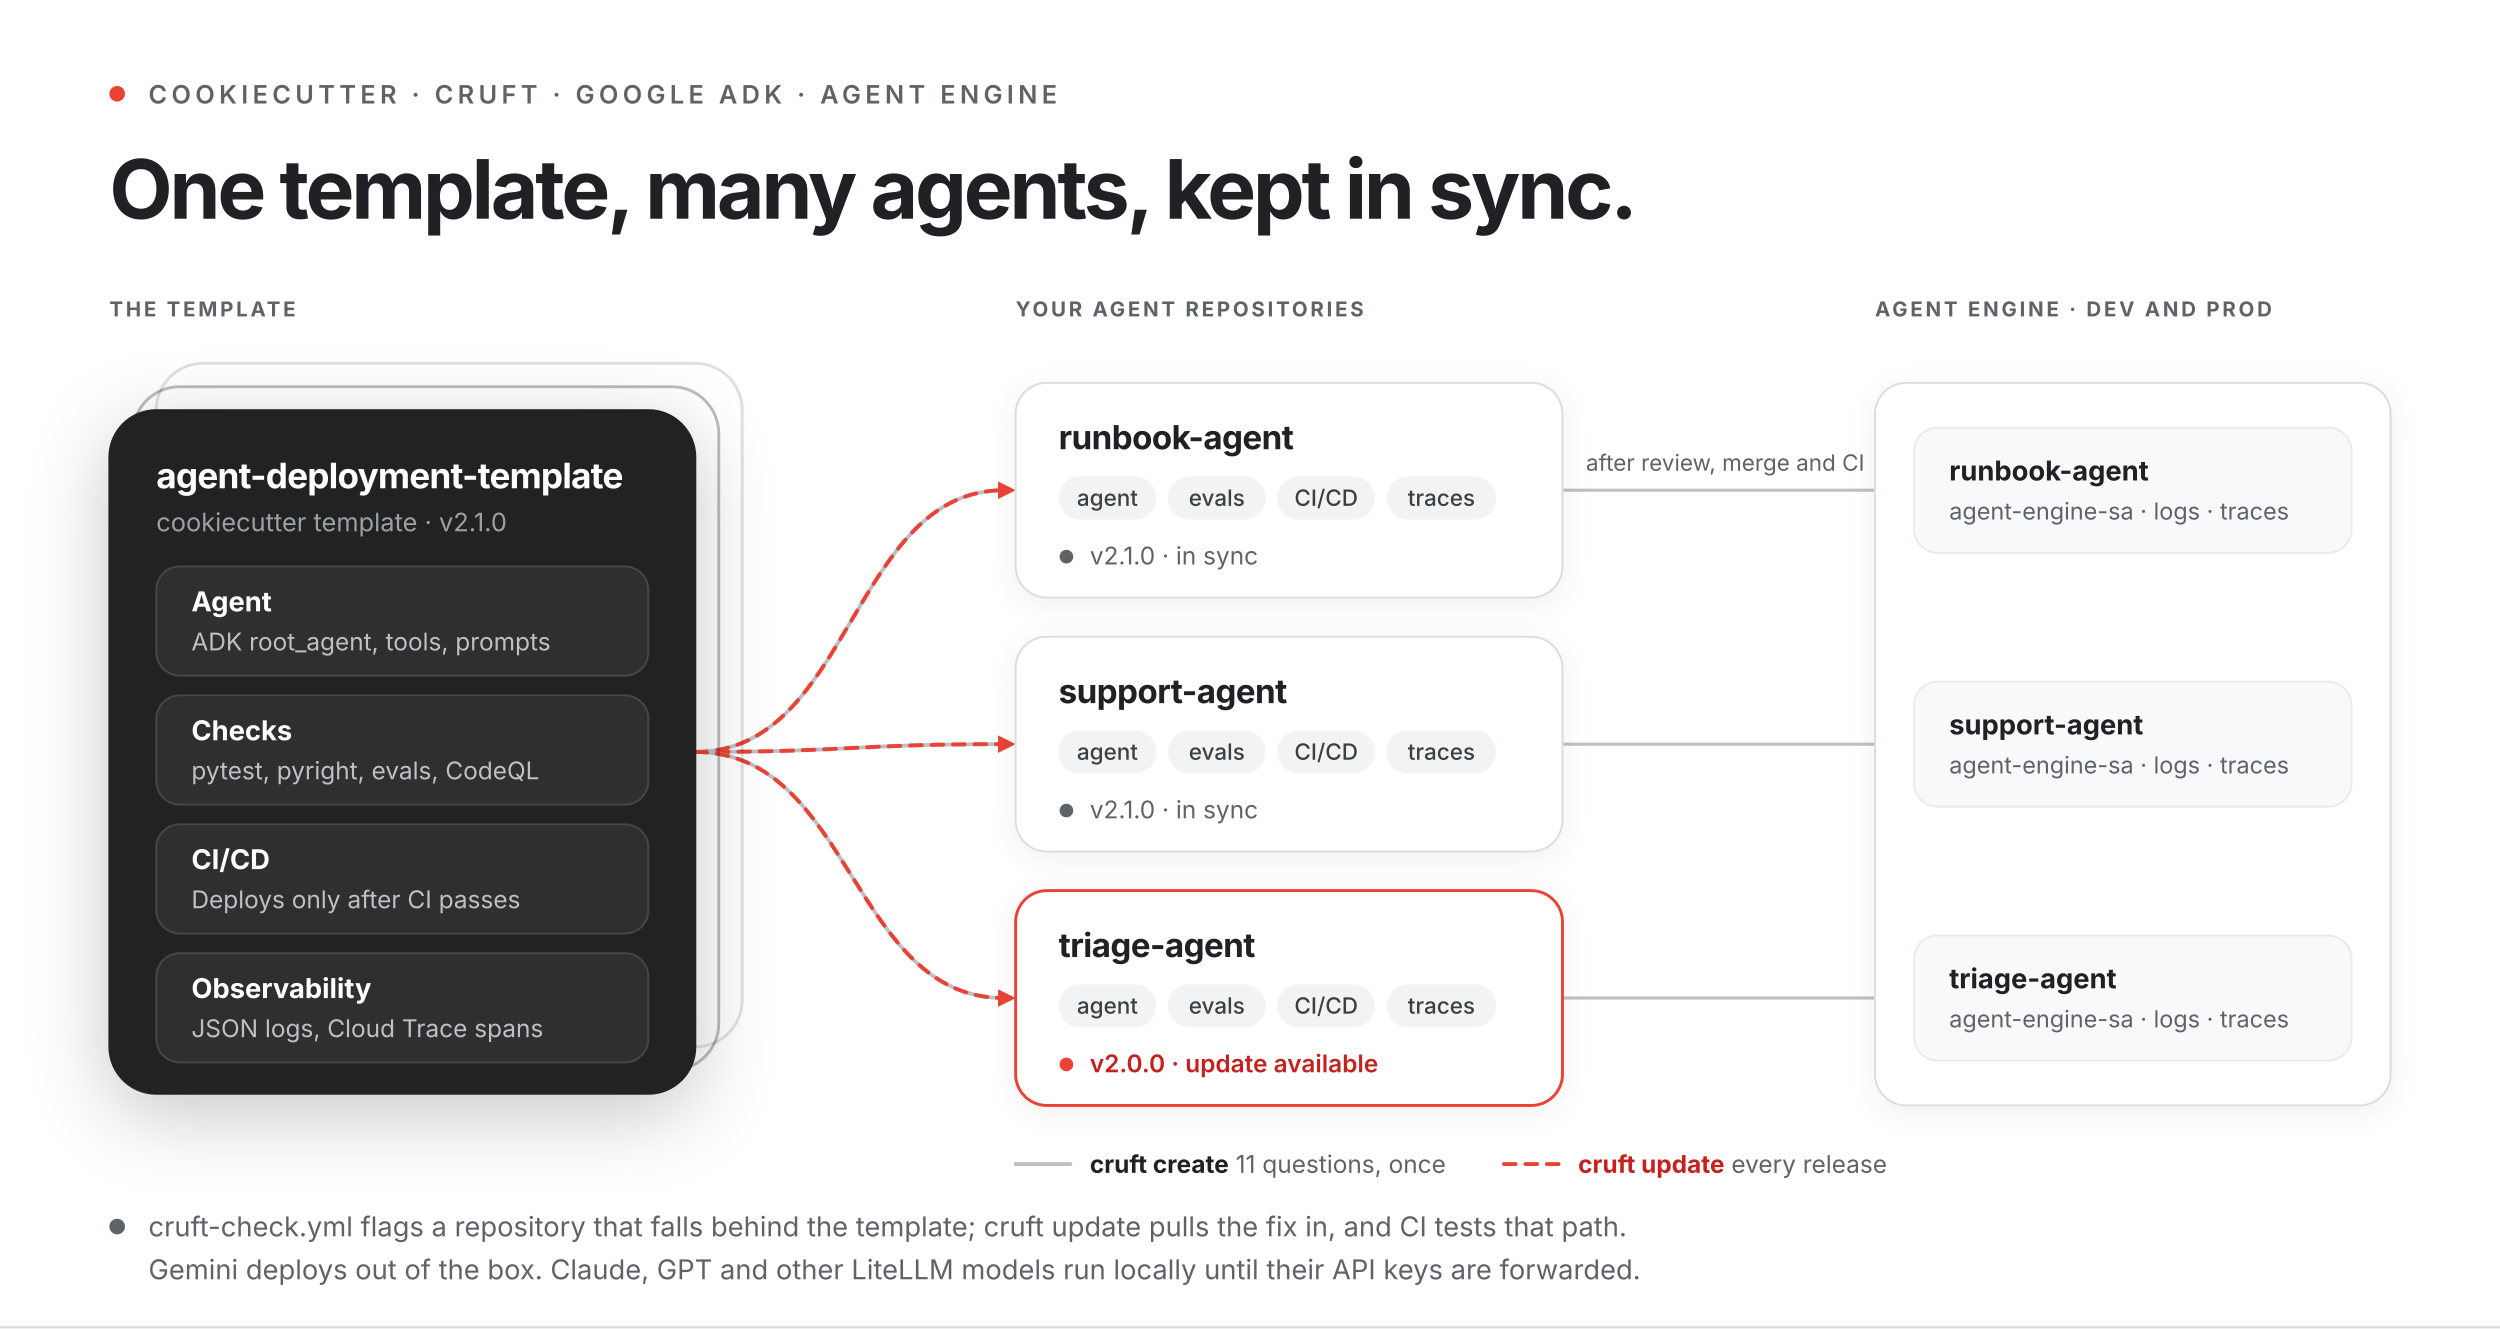
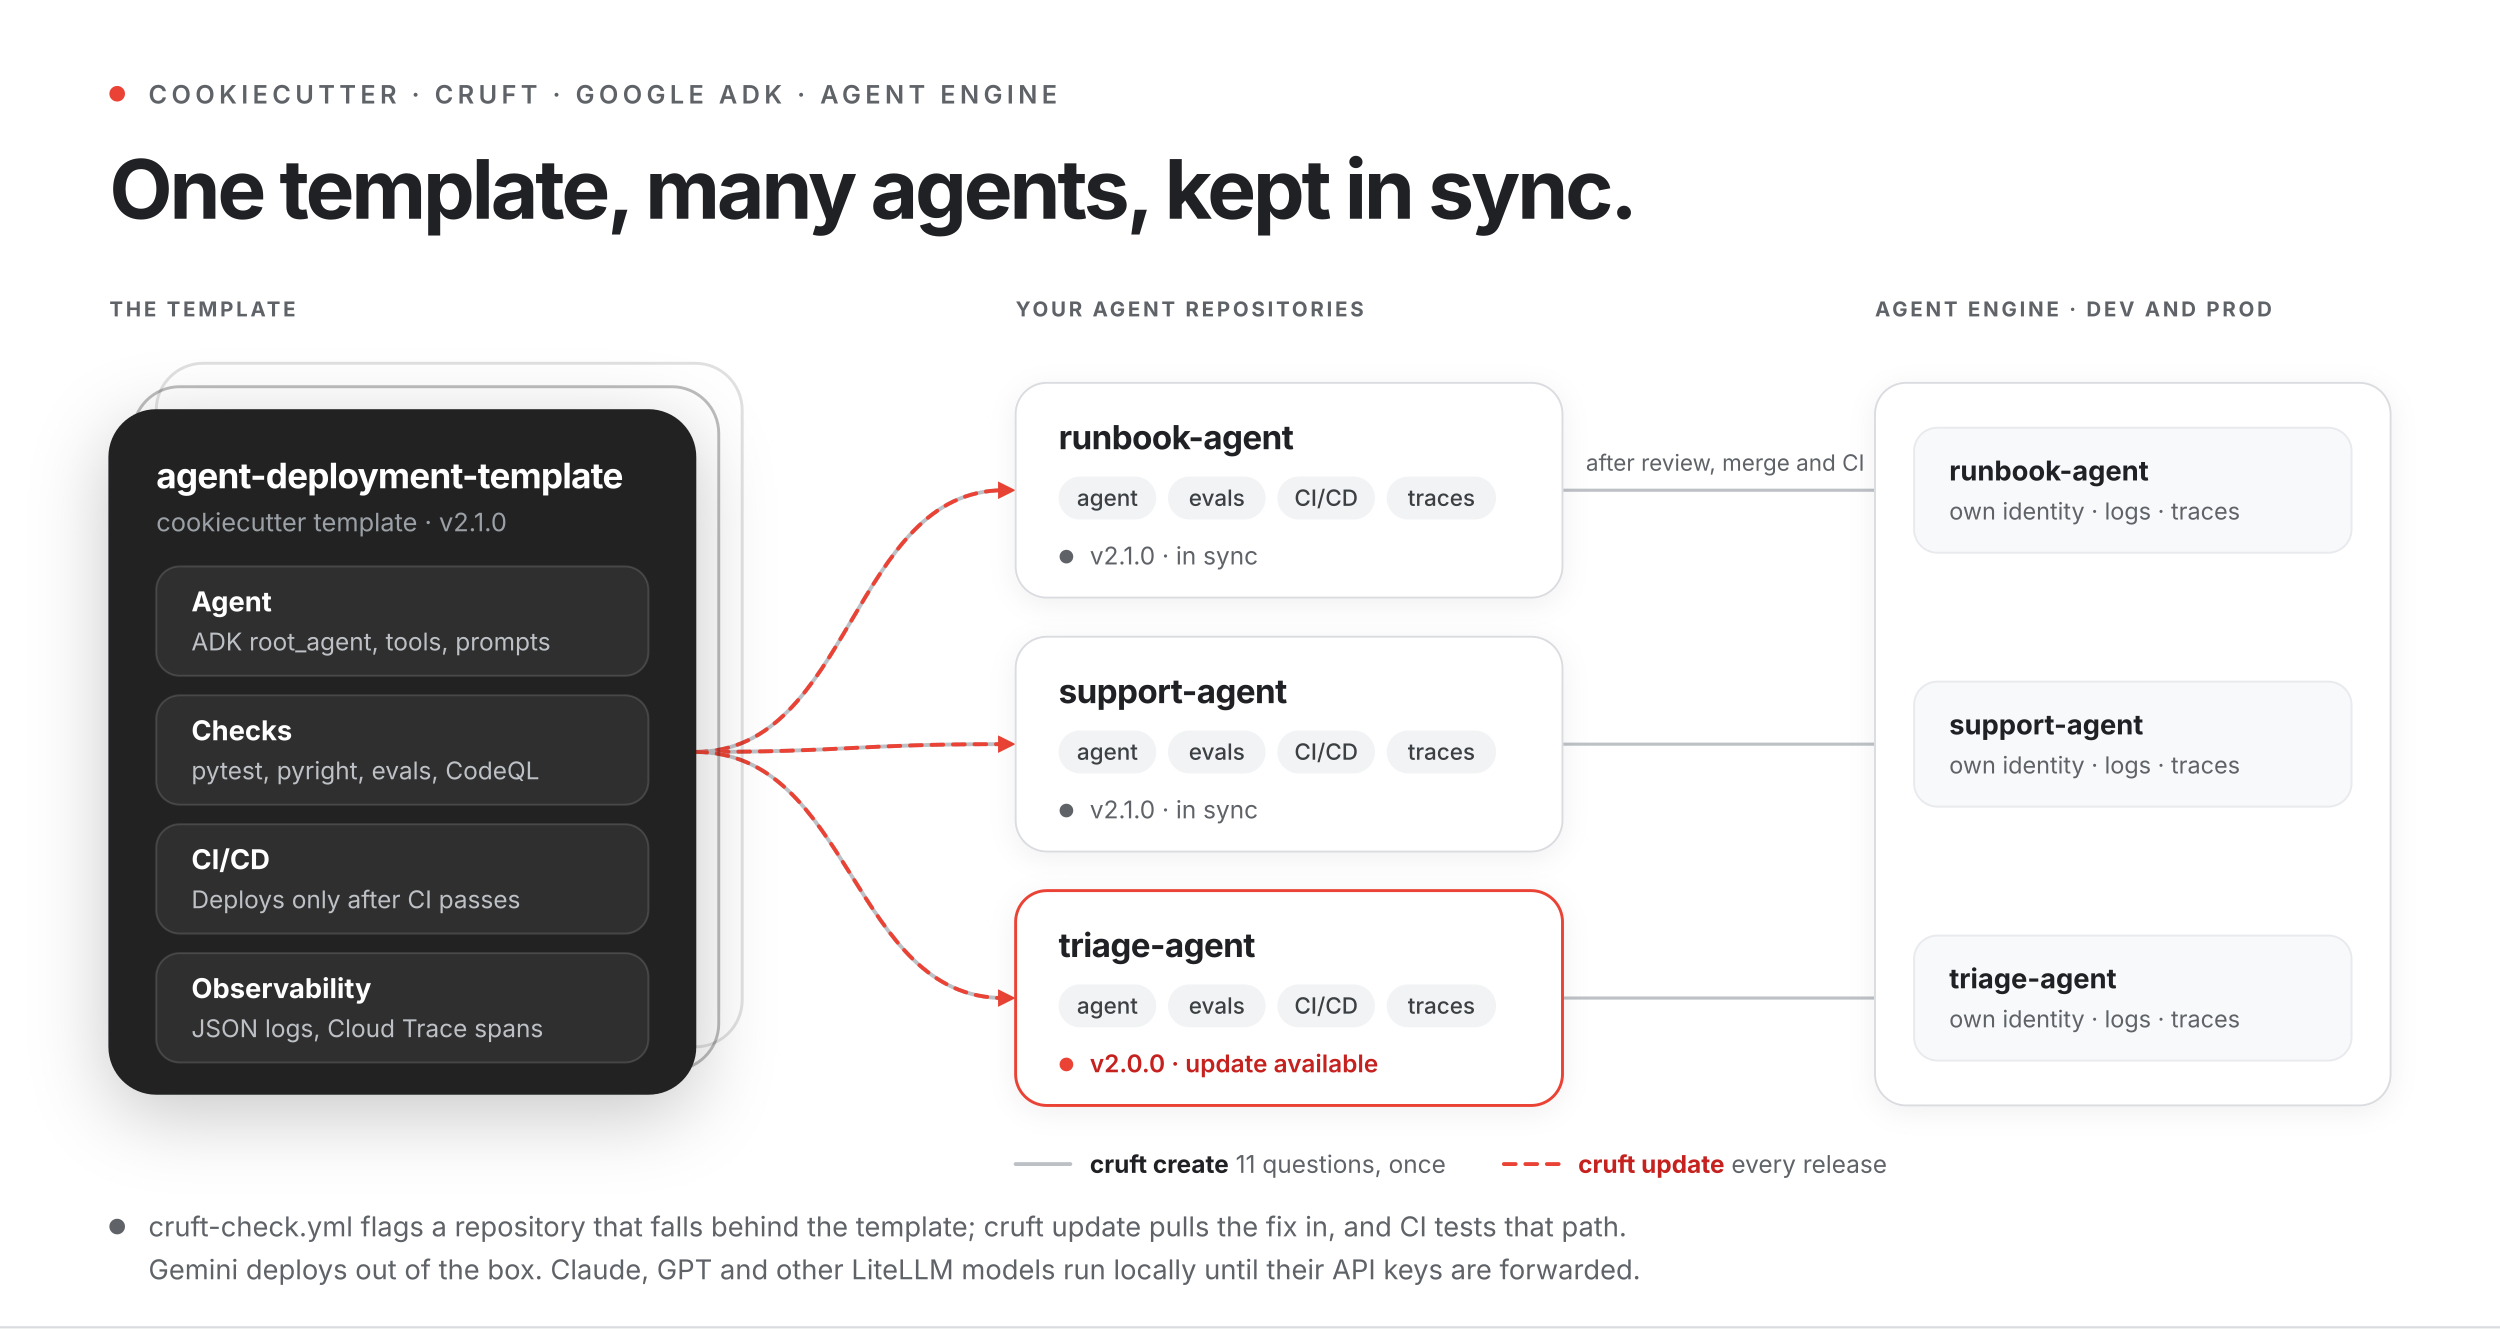
<svg xmlns="http://www.w3.org/2000/svg" viewBox="0 0 1280 680" width="1280" height="680" role="img" aria-labelledby="ht hd">
  <defs>
    <filter id="lift" x="-20%" y="-20%" width="140%" height="160%">
      <feDropShadow dx="0" dy="3" stdDeviation="7" flood-color="#202124" flood-opacity="0.06" />
    </filter>
    <filter id="lift2" x="-20%" y="-20%" width="140%" height="180%">
      <feDropShadow dx="0" dy="10" stdDeviation="20" flood-color="#000000" flood-opacity="0.22" />
    </filter>
  </defs>
  <rect width="1280" height="680" fill="#FFFFFF" />
  <rect y="679" width="1280" height="1" fill="#DADCE0" />
  <g font-family="Google Sans, Inter, ui-sans-serif, -apple-system, Segoe UI, Helvetica, Arial, sans-serif">
    <circle cx="60" cy="48" r="4" fill="#EA4335" />
    <text x="76" y="53" font-size="13" font-weight="600" letter-spacing="2.2" fill="#5F6368">COOKIECUTTER · CRUFT · GOOGLE ADK · AGENT ENGINE</text>
    <text x="56" y="112" font-size="42" font-weight="700" letter-spacing="-1.6" fill="#202124">One template, many agents, kept in sync.</text>
    <text x="56" y="162" font-size="10.5" font-weight="700" letter-spacing="1.4" fill="#5F6368">THE TEMPLATE</text>
    <text x="520" y="162" font-size="10.5" font-weight="700" letter-spacing="1.4" fill="#5F6368">YOUR AGENT REPOSITORIES</text>
    <text x="960" y="162" font-size="10.5" font-weight="700" letter-spacing="1.4" fill="#5F6368">AGENT ENGINE · DEV AND PROD</text>
    <path d="M 356 385 C 436 385, 436 251, 514 251" fill="none" stroke="#BDC1C6" stroke-width="2" stroke-linecap="round" />
    <path d="M 356 385 C 436 385, 436 251, 514 251" fill="none" stroke="#EA4335" stroke-width="2" stroke-dasharray="6 5" stroke-linecap="round" />
    <path d="M 520 251 l-9 -4.5 v9 z" fill="#EA4335" />
    <path d="M 356 385 C 436 385, 436 381, 514 381" fill="none" stroke="#BDC1C6" stroke-width="2" stroke-linecap="round" />
    <path d="M 356 385 C 436 385, 436 381, 514 381" fill="none" stroke="#EA4335" stroke-width="2" stroke-dasharray="6 5" stroke-linecap="round" />
    <path d="M 520 381 l-9 -4.5 v9 z" fill="#EA4335" />
    <path d="M 356 385 C 436 385, 436 511, 514 511" fill="none" stroke="#BDC1C6" stroke-width="2" stroke-linecap="round" />
    <path d="M 356 385 C 436 385, 436 511, 514 511" fill="none" stroke="#EA4335" stroke-width="2" stroke-dasharray="6 5" stroke-linecap="round" />
    <path d="M 520 511 l-9 -4.5 v9 z" fill="#EA4335" />
    <path d="M 520 596 h 28" stroke="#BDC1C6" stroke-width="2" stroke-linecap="round" />
    <text x="558" y="600.5" font-size="12.5" fill="#5F6368">
      <tspan font-weight="700" fill="#202124">cruft create</tspan> 11 questions, once</text>
    <path d="M 770 596 h 28" stroke="#EA4335" stroke-width="2" stroke-dasharray="6 5" stroke-linecap="round" />
    <text x="808" y="600.5" font-size="12.5" fill="#5F6368">
      <tspan font-weight="700" fill="#C5221F">cruft update</tspan> every release</text>
    <path d="M 800 251 L 974 251" stroke="#BDC1C6" stroke-width="1.6" stroke-linecap="round" />
    <path d="M 980 251 l-9 -4.5 v9 z" fill="#BDC1C6" />
    <path d="M 800 381 L 974 381" stroke="#BDC1C6" stroke-width="1.6" stroke-linecap="round" />
    <path d="M 980 381 l-9 -4.5 v9 z" fill="#BDC1C6" />
    <path d="M 800 511 L 974 511" stroke="#BDC1C6" stroke-width="1.6" stroke-linecap="round" />
    <path d="M 980 511 l-9 -4.5 v9 z" fill="#BDC1C6" />
    <text x="812" y="241" font-size="11.5" fill="#5F6368">after review, merge and CI</text>
    <rect x="80" y="186" width="300" height="350" rx="24" fill="none" stroke="#202124" stroke-opacity="0.14" stroke-width="1.5" />
    <rect x="68" y="198" width="300" height="350" rx="24" fill="none" stroke="#202124" stroke-opacity="0.30" stroke-width="1.5" />
    <rect x="56" y="210" width="300" height="350" rx="24" fill="#202124" stroke="#202124" stroke-width="1" filter="url(#lift2)" />
    <text x="80" y="250" font-size="18" font-weight="700" letter-spacing="-0.4" fill="#FFFFFF">agent-deployment-template</text>
    <text x="80" y="272" font-size="13" fill="#9AA0A6">cookiecutter template · v2.1.0</text>
    <rect x="80" y="290" width="252" height="56" rx="12" fill="#FFFFFF" fill-opacity="0.06" stroke="#FFFFFF" stroke-opacity="0.14" />
    <text x="98" y="313" font-size="14" font-weight="700" fill="#FFFFFF">Agent</text>
    <text x="98" y="333" font-size="12.5" fill="#BDC1C6">ADK root_agent, tools, prompts</text>
    <rect x="80" y="356" width="252" height="56" rx="12" fill="#FFFFFF" fill-opacity="0.06" stroke="#FFFFFF" stroke-opacity="0.14" />
    <text x="98" y="379" font-size="14" font-weight="700" fill="#FFFFFF">Checks</text>
    <text x="98" y="399" font-size="12.5" fill="#BDC1C6">pytest, pyright, evals, CodeQL</text>
    <rect x="80" y="422" width="252" height="56" rx="12" fill="#FFFFFF" fill-opacity="0.06" stroke="#FFFFFF" stroke-opacity="0.14" />
    <text x="98" y="445" font-size="14" font-weight="700" fill="#FFFFFF">CI/CD</text>
    <text x="98" y="465" font-size="12.5" fill="#BDC1C6">Deploys only after CI passes</text>
    <rect x="80" y="488" width="252" height="56" rx="12" fill="#FFFFFF" fill-opacity="0.06" stroke="#FFFFFF" stroke-opacity="0.14" />
    <text x="98" y="511" font-size="14" font-weight="700" fill="#FFFFFF">Observability</text>
    <text x="98" y="531" font-size="12.5" fill="#BDC1C6">JSON logs, Cloud Trace spans</text>
    <rect x="520" y="196" width="280" height="110" rx="16" fill="#FFFFFF" stroke="#DADCE0" stroke-width="1" filter="url(#lift)" />
    <text x="542" y="230" font-size="17" font-weight="700" letter-spacing="-0.3" fill="#202124">runbook-agent</text>
    <rect x="542" y="244" width="50" height="22" rx="11" fill="#F1F3F4" />
    <text x="567.0" y="259" text-anchor="middle" font-size="11.5" font-weight="500" fill="#3C4043">agent</text>
    <rect x="598" y="244" width="50" height="22" rx="11" fill="#F1F3F4" />
    <text x="623.0" y="259" text-anchor="middle" font-size="11.5" font-weight="500" fill="#3C4043">evals</text>
    <rect x="654" y="244" width="50" height="22" rx="11" fill="#F1F3F4" />
    <text x="679.0" y="259" text-anchor="middle" font-size="11.5" font-weight="500" fill="#3C4043">CI/CD</text>
    <rect x="710" y="244" width="56" height="22" rx="11" fill="#F1F3F4" />
    <text x="738.0" y="259" text-anchor="middle" font-size="11.5" font-weight="500" fill="#3C4043">traces</text>
    <circle cx="546" cy="285" r="3.5" fill="#5F6368" />
    <text x="558" y="289" font-size="12.5" font-weight="400" fill="#5F6368">v2.1.0 · in sync</text>
    <rect x="520" y="326" width="280" height="110" rx="16" fill="#FFFFFF" stroke="#DADCE0" stroke-width="1" filter="url(#lift)" />
    <text x="542" y="360" font-size="17" font-weight="700" letter-spacing="-0.3" fill="#202124">support-agent</text>
    <rect x="542" y="374" width="50" height="22" rx="11" fill="#F1F3F4" />
    <text x="567.0" y="389" text-anchor="middle" font-size="11.5" font-weight="500" fill="#3C4043">agent</text>
    <rect x="598" y="374" width="50" height="22" rx="11" fill="#F1F3F4" />
    <text x="623.0" y="389" text-anchor="middle" font-size="11.5" font-weight="500" fill="#3C4043">evals</text>
    <rect x="654" y="374" width="50" height="22" rx="11" fill="#F1F3F4" />
    <text x="679.0" y="389" text-anchor="middle" font-size="11.5" font-weight="500" fill="#3C4043">CI/CD</text>
    <rect x="710" y="374" width="56" height="22" rx="11" fill="#F1F3F4" />
    <text x="738.0" y="389" text-anchor="middle" font-size="11.5" font-weight="500" fill="#3C4043">traces</text>
    <circle cx="546" cy="415" r="3.5" fill="#5F6368" />
    <text x="558" y="419" font-size="12.5" font-weight="400" fill="#5F6368">v2.1.0 · in sync</text>
    <rect x="520" y="456" width="280" height="110" rx="16" fill="#FFFFFF" stroke="#EA4335" stroke-width="1.5" filter="url(#lift)" />
    <text x="542" y="490" font-size="17" font-weight="700" letter-spacing="-0.3" fill="#202124">triage-agent</text>
    <rect x="542" y="504" width="50" height="22" rx="11" fill="#F1F3F4" />
    <text x="567.0" y="519" text-anchor="middle" font-size="11.5" font-weight="500" fill="#3C4043">agent</text>
    <rect x="598" y="504" width="50" height="22" rx="11" fill="#F1F3F4" />
    <text x="623.0" y="519" text-anchor="middle" font-size="11.5" font-weight="500" fill="#3C4043">evals</text>
    <rect x="654" y="504" width="50" height="22" rx="11" fill="#F1F3F4" />
    <text x="679.0" y="519" text-anchor="middle" font-size="11.5" font-weight="500" fill="#3C4043">CI/CD</text>
    <rect x="710" y="504" width="56" height="22" rx="11" fill="#F1F3F4" />
    <text x="738.0" y="519" text-anchor="middle" font-size="11.5" font-weight="500" fill="#3C4043">traces</text>
    <circle cx="546" cy="545" r="3.5" fill="#EA4335" />
    <text x="558" y="549" font-size="12.5" font-weight="600" fill="#C5221F">v2.0.0 · update available</text>
    <rect x="960" y="196" width="264" height="370" rx="16" fill="#FFFFFF" stroke="#DADCE0" stroke-width="1" filter="url(#lift)" />
    <rect x="980" y="219" width="224" height="64" rx="12" fill="#F8F9FA" stroke="#E8EAED" stroke-width="1" />
    <text x="998" y="246" font-size="14" font-weight="700" fill="#202124">runbook-agent</text>
-     <text x="998" y="266" font-size="12" fill="#5F6368">agent-engine-sa · logs · traces</text>
+     <text x="998" y="266" font-size="12" fill="#5F6368">own identity · logs · traces</text>
    <rect x="980" y="349" width="224" height="64" rx="12" fill="#F8F9FA" stroke="#E8EAED" stroke-width="1" />
    <text x="998" y="376" font-size="14" font-weight="700" fill="#202124">support-agent</text>
-     <text x="998" y="396" font-size="12" fill="#5F6368">agent-engine-sa · logs · traces</text>
+     <text x="998" y="396" font-size="12" fill="#5F6368">own identity · logs · traces</text>
    <rect x="980" y="479" width="224" height="64" rx="12" fill="#F8F9FA" stroke="#E8EAED" stroke-width="1" />
    <text x="998" y="506" font-size="14" font-weight="700" fill="#202124">triage-agent</text>
-     <text x="998" y="526" font-size="12" fill="#5F6368">agent-engine-sa · logs · traces</text>
+     <text x="998" y="526" font-size="12" fill="#5F6368">own identity · logs · traces</text>
    <circle cx="60" cy="628" r="4" fill="#5F6368" />
    <text x="76" y="633" font-size="14" fill="#5F6368">cruft-check.yml flags a repository that falls behind the template; cruft update pulls the fix in, and CI tests that path.</text>
    <text x="76" y="655" font-size="14" fill="#5F6368">Gemini deploys out of the box. Claude, GPT and other LiteLLM models run locally until their API keys are forwarded.</text>
  </g>
</svg>
